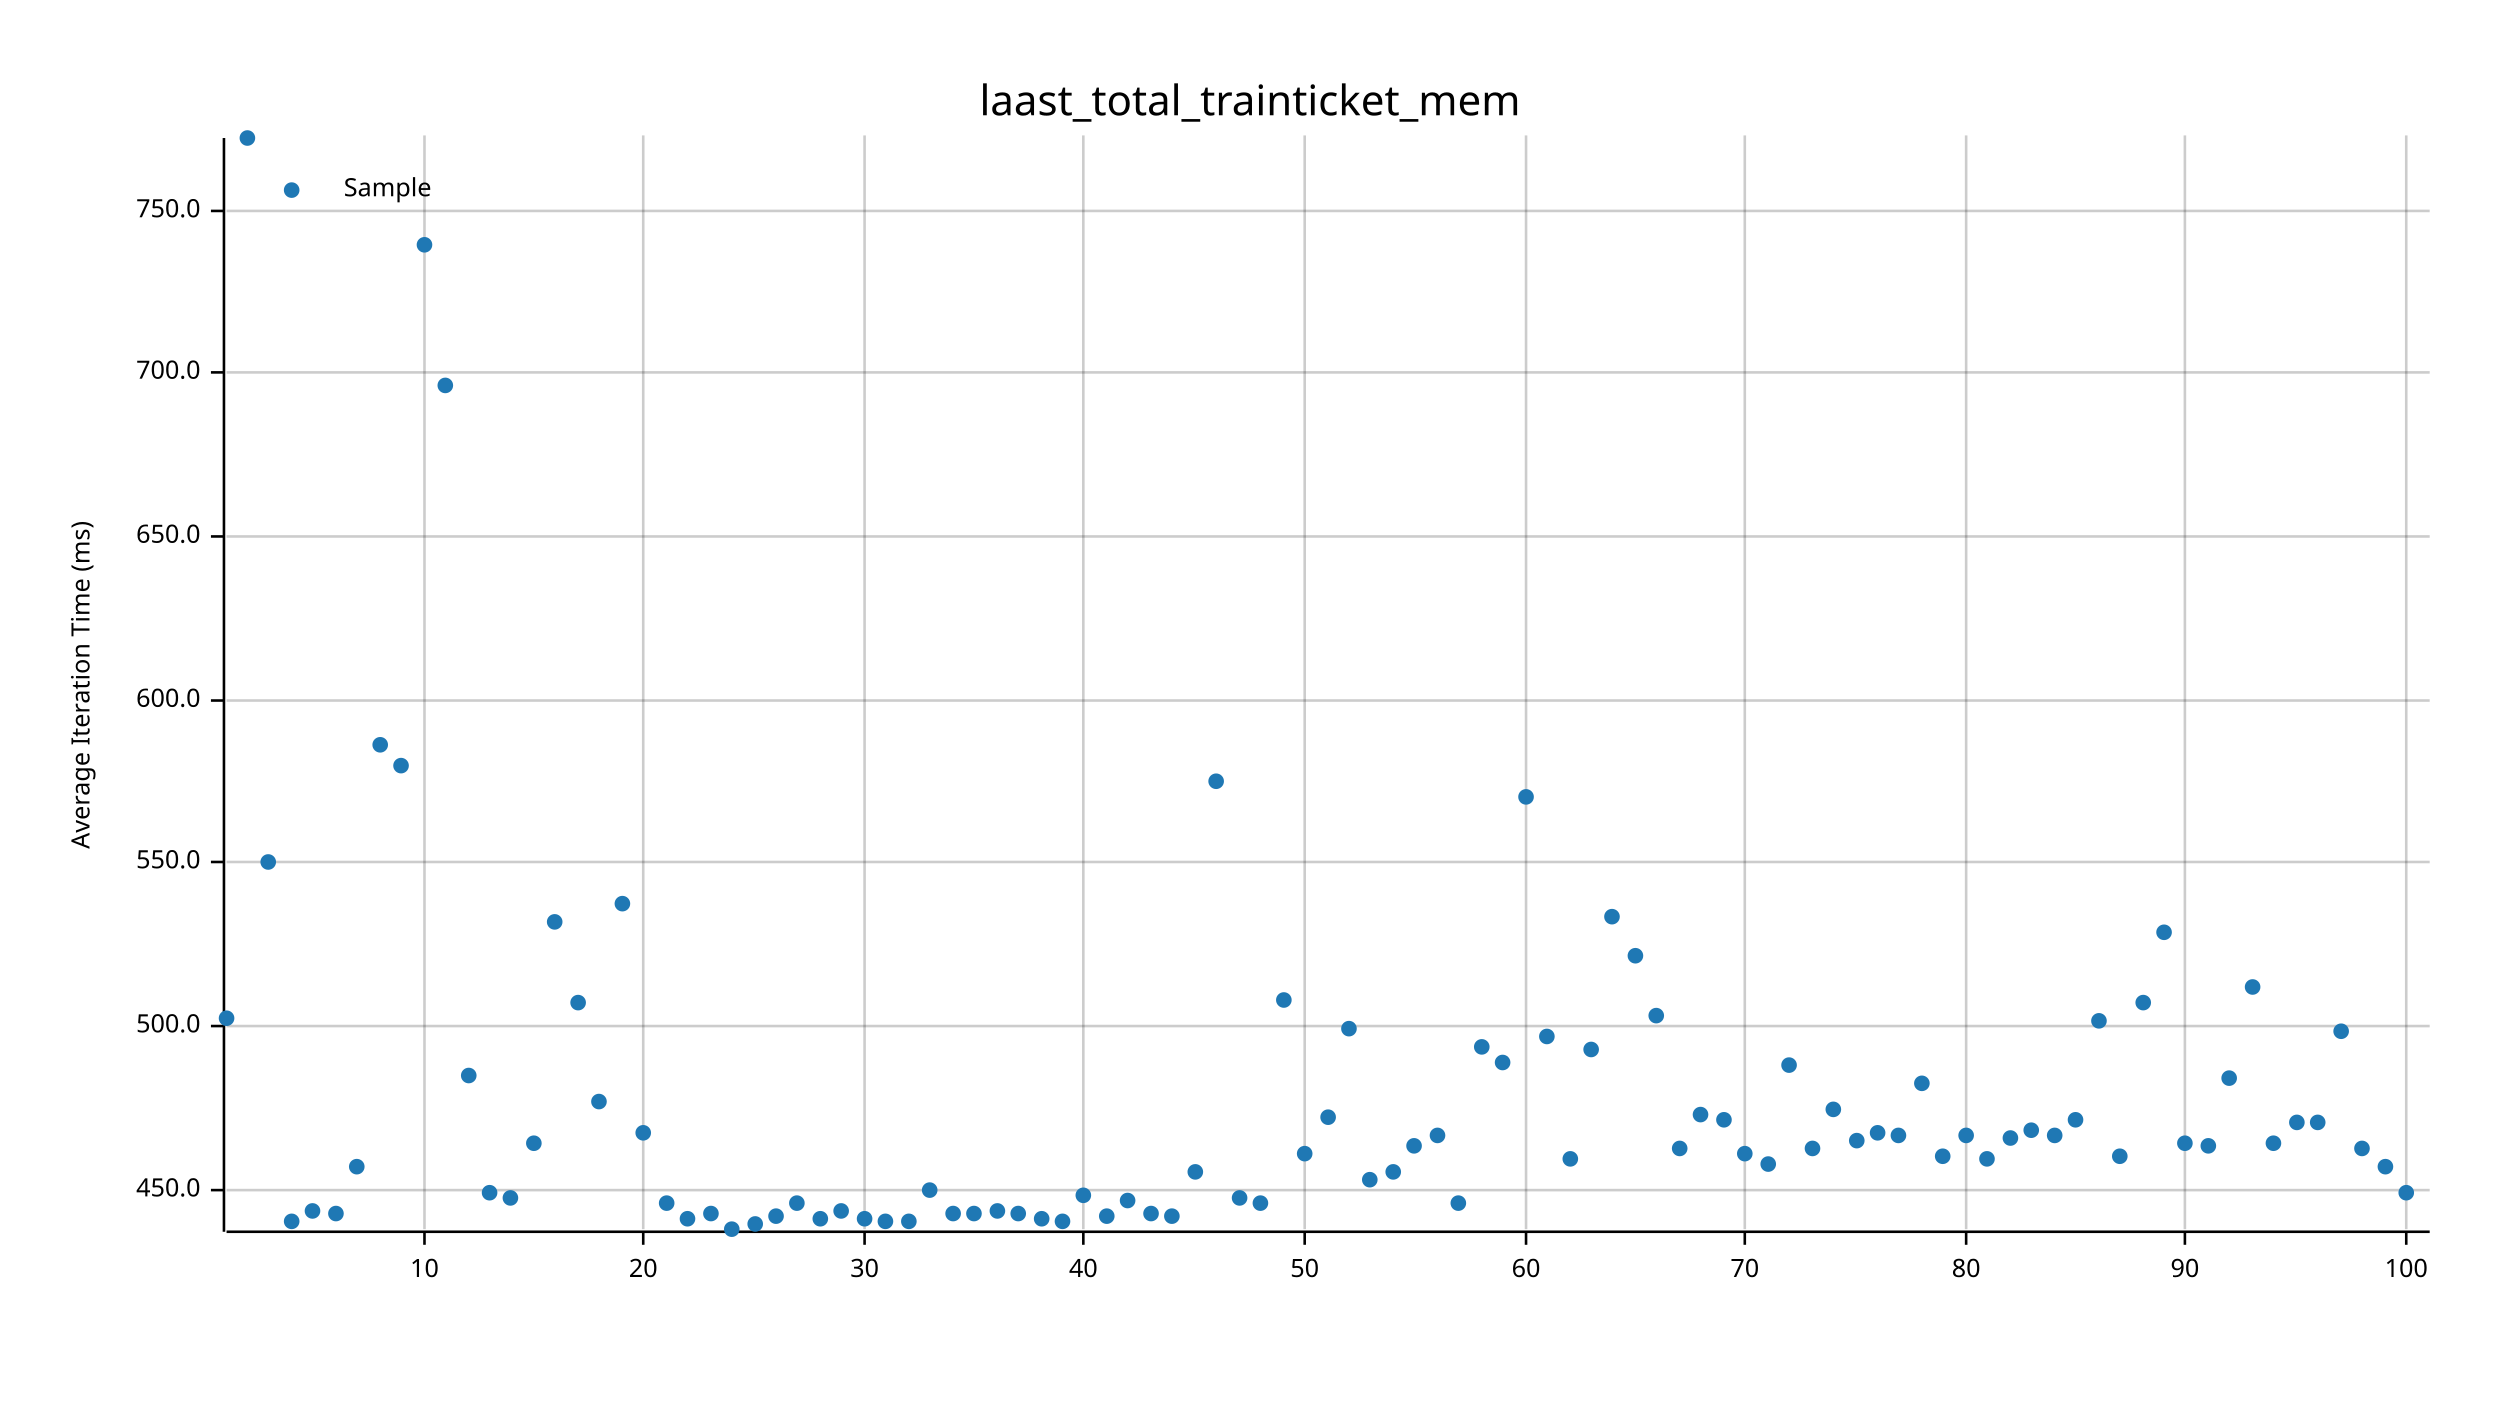
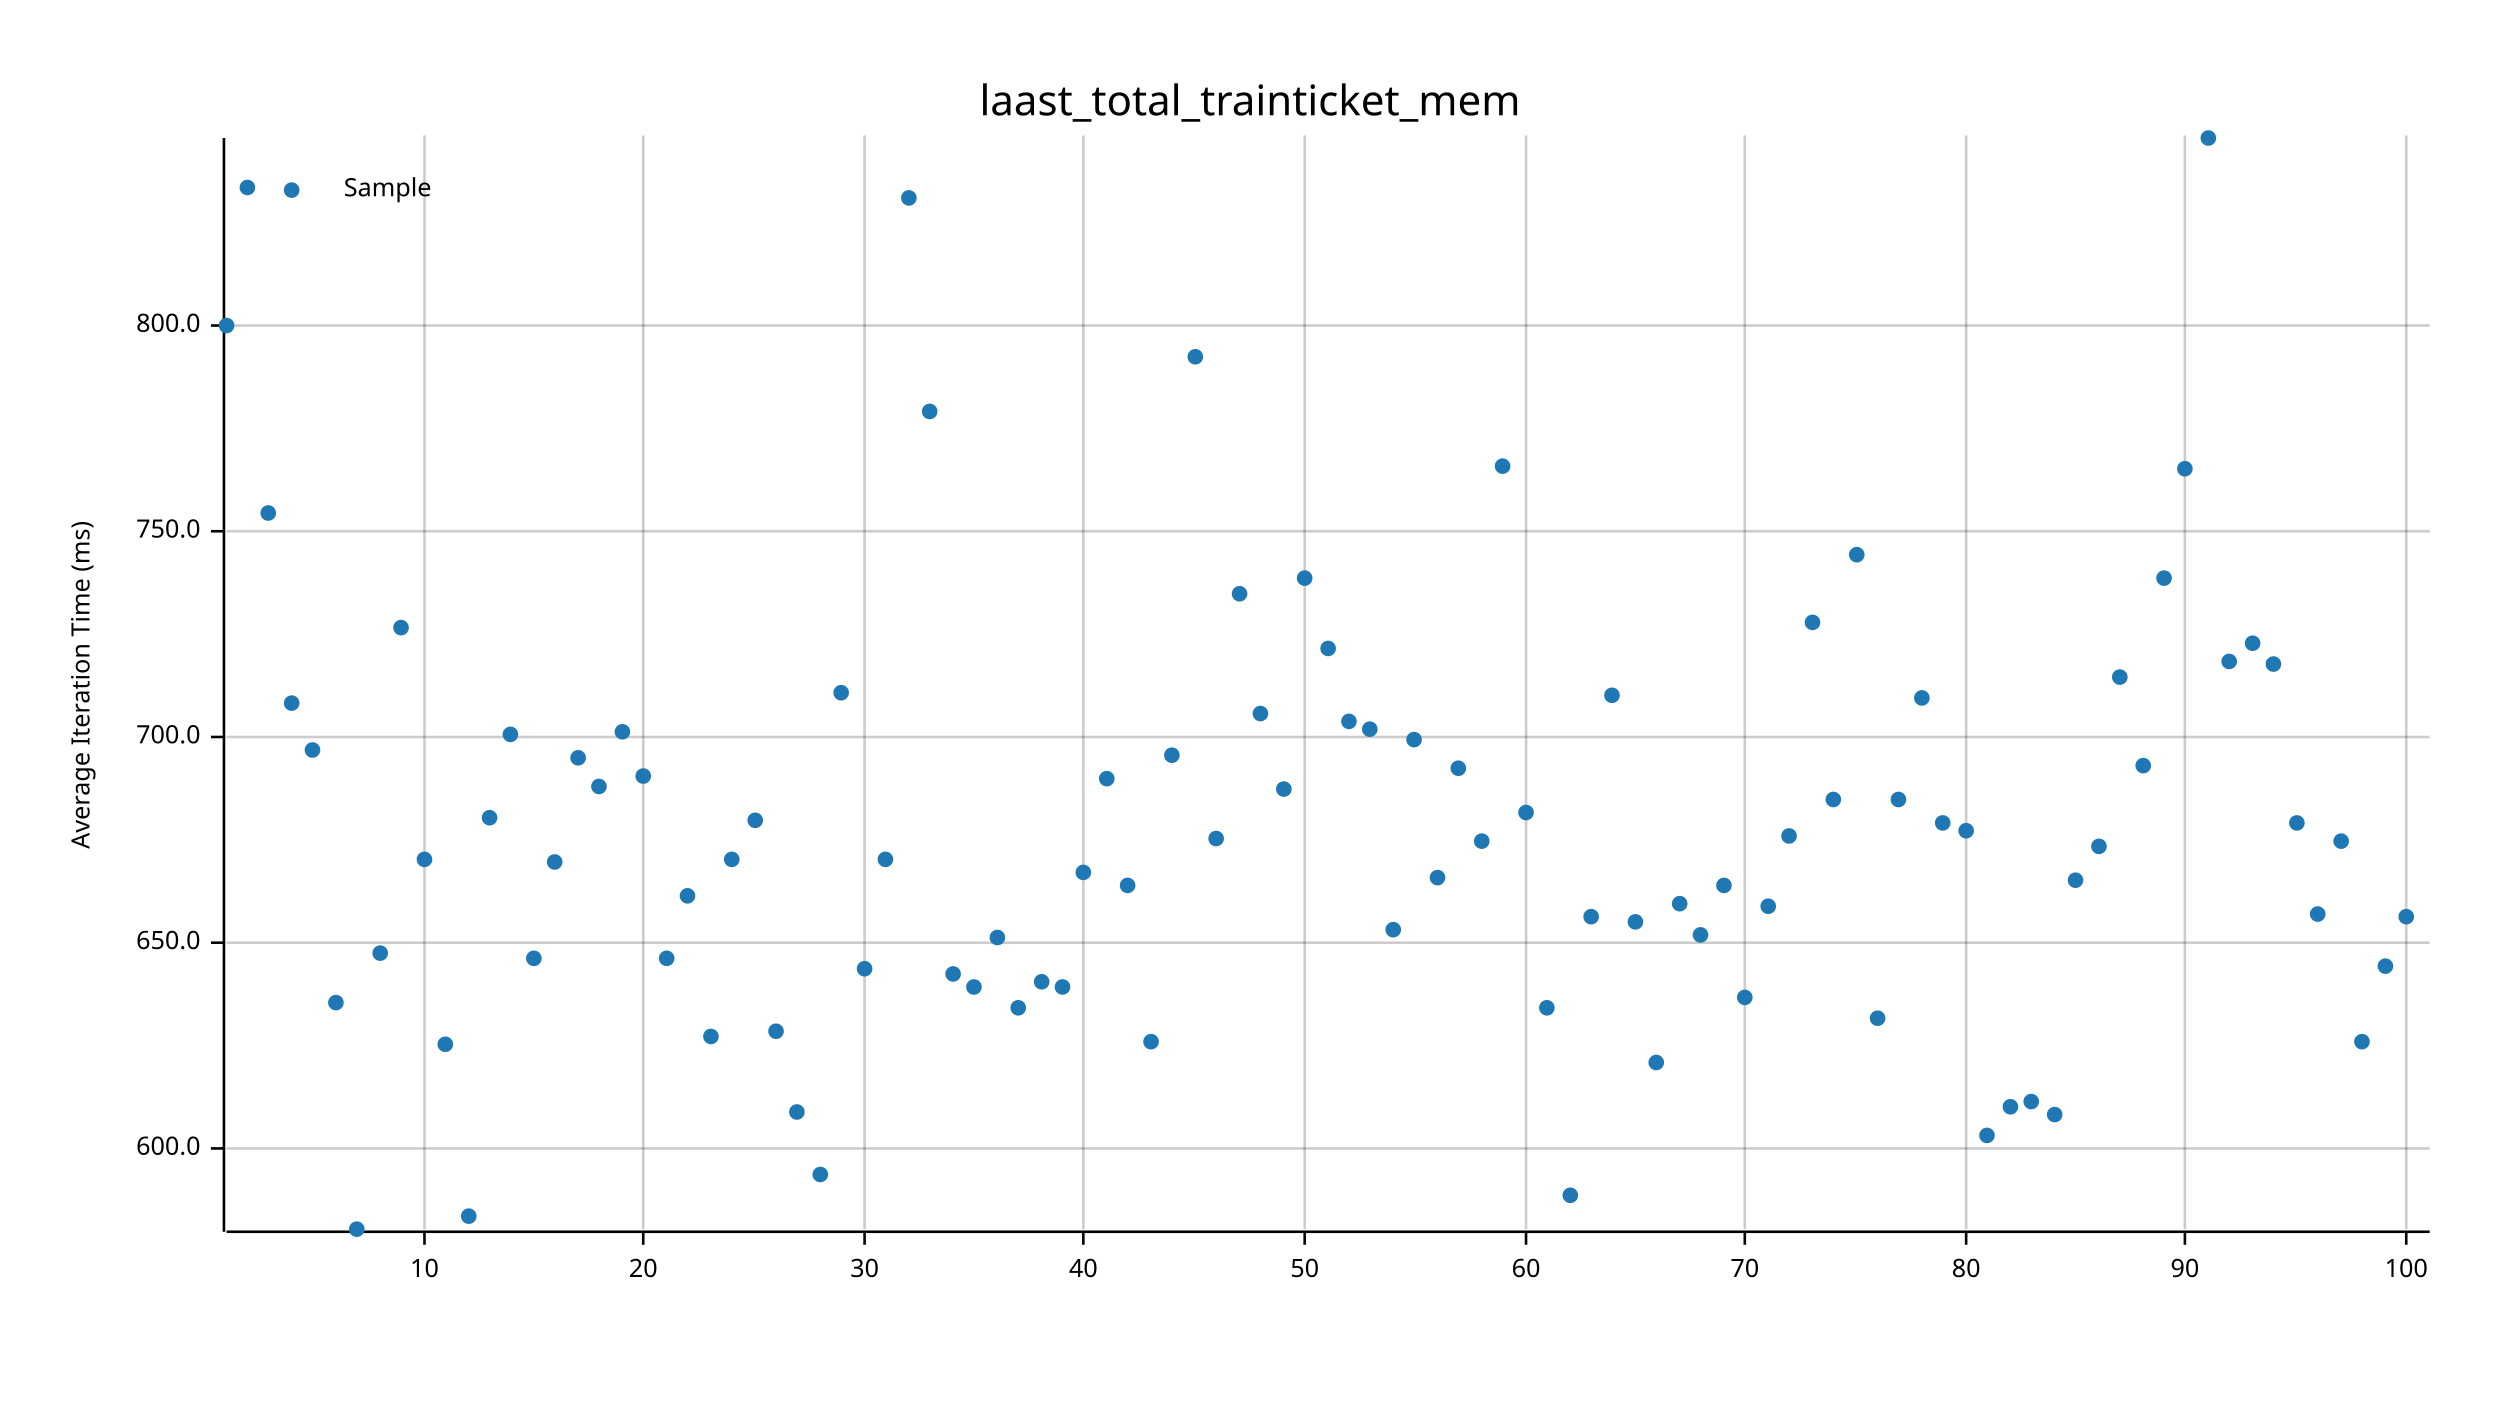
<svg xmlns="http://www.w3.org/2000/svg" width="960" height="540" viewBox="0 0 960 540">
  <text x="480" y="32" dy="0.76em" text-anchor="middle" font-family="sans-serif" font-size="16.129" opacity="1" fill="#000000">
laast_total_trainticket_mem
</text>
  <text x="27" y="263" dy="0.76em" text-anchor="middle" font-family="sans-serif" font-size="9.677" opacity="1" fill="#000000" transform="rotate(270, 27, 263)">
Average Iteration Time (ms)
</text>
  <line opacity="0.2" stroke="#000000" stroke-width="1" x1="163" y1="472" x2="163" y2="52" />
  <line opacity="0.2" stroke="#000000" stroke-width="1" x1="247" y1="472" x2="247" y2="52" />
  <line opacity="0.2" stroke="#000000" stroke-width="1" x1="332" y1="472" x2="332" y2="52" />
  <line opacity="0.2" stroke="#000000" stroke-width="1" x1="416" y1="472" x2="416" y2="52" />
  <line opacity="0.2" stroke="#000000" stroke-width="1" x1="501" y1="472" x2="501" y2="52" />
  <line opacity="0.2" stroke="#000000" stroke-width="1" x1="586" y1="472" x2="586" y2="52" />
  <line opacity="0.2" stroke="#000000" stroke-width="1" x1="670" y1="472" x2="670" y2="52" />
  <line opacity="0.2" stroke="#000000" stroke-width="1" x1="755" y1="472" x2="755" y2="52" />
  <line opacity="0.2" stroke="#000000" stroke-width="1" x1="839" y1="472" x2="839" y2="52" />
  <line opacity="0.2" stroke="#000000" stroke-width="1" x1="924" y1="472" x2="924" y2="52" />
-   <line opacity="0.2" stroke="#000000" stroke-width="1" x1="87" y1="457" x2="933" y2="457" />
-   <line opacity="0.2" stroke="#000000" stroke-width="1" x1="87" y1="394" x2="933" y2="394" />
-   <line opacity="0.2" stroke="#000000" stroke-width="1" x1="87" y1="331" x2="933" y2="331" />
-   <line opacity="0.2" stroke="#000000" stroke-width="1" x1="87" y1="269" x2="933" y2="269" />
-   <line opacity="0.2" stroke="#000000" stroke-width="1" x1="87" y1="206" x2="933" y2="206" />
-   <line opacity="0.2" stroke="#000000" stroke-width="1" x1="87" y1="143" x2="933" y2="143" />
-   <line opacity="0.2" stroke="#000000" stroke-width="1" x1="87" y1="81" x2="933" y2="81" />
+   <line opacity="0.2" stroke="#000000" stroke-width="1" x1="87" y1="441" x2="933" y2="441" />
+   <line opacity="0.2" stroke="#000000" stroke-width="1" x1="87" y1="362" x2="933" y2="362" />
+   <line opacity="0.2" stroke="#000000" stroke-width="1" x1="87" y1="283" x2="933" y2="283" />
+   <line opacity="0.2" stroke="#000000" stroke-width="1" x1="87" y1="204" x2="933" y2="204" />
+   <line opacity="0.2" stroke="#000000" stroke-width="1" x1="87" y1="125" x2="933" y2="125" />
  <polyline fill="none" opacity="1" stroke="#000000" stroke-width="1" points="86,53 86,473 " />
-   <text x="77" y="457" dy="0.5ex" text-anchor="end" font-family="sans-serif" font-size="9.677" opacity="1" fill="#000000">
- 450.0
- </text>
-   <polyline fill="none" opacity="1" stroke="#000000" stroke-width="1" points="81,457 86,457 " />
-   <text x="77" y="394" dy="0.5ex" text-anchor="end" font-family="sans-serif" font-size="9.677" opacity="1" fill="#000000">
- 500.0
- </text>
-   <polyline fill="none" opacity="1" stroke="#000000" stroke-width="1" points="81,394 86,394 " />
-   <text x="77" y="331" dy="0.5ex" text-anchor="end" font-family="sans-serif" font-size="9.677" opacity="1" fill="#000000">
- 550.0
- </text>
-   <polyline fill="none" opacity="1" stroke="#000000" stroke-width="1" points="81,331 86,331 " />
-   <text x="77" y="269" dy="0.5ex" text-anchor="end" font-family="sans-serif" font-size="9.677" opacity="1" fill="#000000">
+   <text x="77" y="441" dy="0.5ex" text-anchor="end" font-family="sans-serif" font-size="9.677" opacity="1" fill="#000000">
600.0
</text>
-   <polyline fill="none" opacity="1" stroke="#000000" stroke-width="1" points="81,269 86,269 " />
-   <text x="77" y="206" dy="0.5ex" text-anchor="end" font-family="sans-serif" font-size="9.677" opacity="1" fill="#000000">
+   <polyline fill="none" opacity="1" stroke="#000000" stroke-width="1" points="81,441 86,441 " />
+   <text x="77" y="362" dy="0.5ex" text-anchor="end" font-family="sans-serif" font-size="9.677" opacity="1" fill="#000000">
650.0
</text>
-   <polyline fill="none" opacity="1" stroke="#000000" stroke-width="1" points="81,206 86,206 " />
-   <text x="77" y="143" dy="0.5ex" text-anchor="end" font-family="sans-serif" font-size="9.677" opacity="1" fill="#000000">
+   <polyline fill="none" opacity="1" stroke="#000000" stroke-width="1" points="81,362 86,362 " />
+   <text x="77" y="283" dy="0.5ex" text-anchor="end" font-family="sans-serif" font-size="9.677" opacity="1" fill="#000000">
700.0
</text>
-   <polyline fill="none" opacity="1" stroke="#000000" stroke-width="1" points="81,143 86,143 " />
-   <text x="77" y="81" dy="0.5ex" text-anchor="end" font-family="sans-serif" font-size="9.677" opacity="1" fill="#000000">
+   <polyline fill="none" opacity="1" stroke="#000000" stroke-width="1" points="81,283 86,283 " />
+   <text x="77" y="204" dy="0.5ex" text-anchor="end" font-family="sans-serif" font-size="9.677" opacity="1" fill="#000000">
750.0
</text>
-   <polyline fill="none" opacity="1" stroke="#000000" stroke-width="1" points="81,81 86,81 " />
+   <polyline fill="none" opacity="1" stroke="#000000" stroke-width="1" points="81,204 86,204 " />
+   <text x="77" y="125" dy="0.5ex" text-anchor="end" font-family="sans-serif" font-size="9.677" opacity="1" fill="#000000">
+ 800.0
+ </text>
+   <polyline fill="none" opacity="1" stroke="#000000" stroke-width="1" points="81,125 86,125 " />
  <polyline fill="none" opacity="1" stroke="#000000" stroke-width="1" points="87,473 933,473 " />
  <text x="163" y="483" dy="0.76em" text-anchor="middle" font-family="sans-serif" font-size="9.677" opacity="1" fill="#000000">
10
</text>
  <polyline fill="none" opacity="1" stroke="#000000" stroke-width="1" points="163,473 163,478 " />
  <text x="247" y="483" dy="0.76em" text-anchor="middle" font-family="sans-serif" font-size="9.677" opacity="1" fill="#000000">
20
</text>
  <polyline fill="none" opacity="1" stroke="#000000" stroke-width="1" points="247,473 247,478 " />
  <text x="332" y="483" dy="0.76em" text-anchor="middle" font-family="sans-serif" font-size="9.677" opacity="1" fill="#000000">
30
</text>
  <polyline fill="none" opacity="1" stroke="#000000" stroke-width="1" points="332,473 332,478 " />
  <text x="416" y="483" dy="0.76em" text-anchor="middle" font-family="sans-serif" font-size="9.677" opacity="1" fill="#000000">
40
</text>
  <polyline fill="none" opacity="1" stroke="#000000" stroke-width="1" points="416,473 416,478 " />
  <text x="501" y="483" dy="0.76em" text-anchor="middle" font-family="sans-serif" font-size="9.677" opacity="1" fill="#000000">
50
</text>
  <polyline fill="none" opacity="1" stroke="#000000" stroke-width="1" points="501,473 501,478 " />
  <text x="586" y="483" dy="0.76em" text-anchor="middle" font-family="sans-serif" font-size="9.677" opacity="1" fill="#000000">
60
</text>
  <polyline fill="none" opacity="1" stroke="#000000" stroke-width="1" points="586,473 586,478 " />
  <text x="670" y="483" dy="0.76em" text-anchor="middle" font-family="sans-serif" font-size="9.677" opacity="1" fill="#000000">
70
</text>
  <polyline fill="none" opacity="1" stroke="#000000" stroke-width="1" points="670,473 670,478 " />
  <text x="755" y="483" dy="0.76em" text-anchor="middle" font-family="sans-serif" font-size="9.677" opacity="1" fill="#000000">
80
</text>
  <polyline fill="none" opacity="1" stroke="#000000" stroke-width="1" points="755,473 755,478 " />
  <text x="839" y="483" dy="0.76em" text-anchor="middle" font-family="sans-serif" font-size="9.677" opacity="1" fill="#000000">
90
</text>
  <polyline fill="none" opacity="1" stroke="#000000" stroke-width="1" points="839,473 839,478 " />
  <text x="924" y="483" dy="0.76em" text-anchor="middle" font-family="sans-serif" font-size="9.677" opacity="1" fill="#000000">
100
</text>
  <polyline fill="none" opacity="1" stroke="#000000" stroke-width="1" points="924,473 924,478 " />
-   <circle cx="87" cy="391" r="3" opacity="1" fill="#1F78B4" stroke="none" stroke-width="1" />
-   <circle cx="95" cy="53" r="3" opacity="1" fill="#1F78B4" stroke="none" stroke-width="1" />
-   <circle cx="103" cy="331" r="3" opacity="1" fill="#1F78B4" stroke="none" stroke-width="1" />
-   <circle cx="112" cy="469" r="3" opacity="1" fill="#1F78B4" stroke="none" stroke-width="1" />
-   <circle cx="120" cy="465" r="3" opacity="1" fill="#1F78B4" stroke="none" stroke-width="1" />
-   <circle cx="129" cy="466" r="3" opacity="1" fill="#1F78B4" stroke="none" stroke-width="1" />
-   <circle cx="137" cy="448" r="3" opacity="1" fill="#1F78B4" stroke="none" stroke-width="1" />
-   <circle cx="146" cy="286" r="3" opacity="1" fill="#1F78B4" stroke="none" stroke-width="1" />
-   <circle cx="154" cy="294" r="3" opacity="1" fill="#1F78B4" stroke="none" stroke-width="1" />
-   <circle cx="163" cy="94" r="3" opacity="1" fill="#1F78B4" stroke="none" stroke-width="1" />
-   <circle cx="171" cy="148" r="3" opacity="1" fill="#1F78B4" stroke="none" stroke-width="1" />
-   <circle cx="180" cy="413" r="3" opacity="1" fill="#1F78B4" stroke="none" stroke-width="1" />
-   <circle cx="188" cy="458" r="3" opacity="1" fill="#1F78B4" stroke="none" stroke-width="1" />
-   <circle cx="196" cy="460" r="3" opacity="1" fill="#1F78B4" stroke="none" stroke-width="1" />
-   <circle cx="205" cy="439" r="3" opacity="1" fill="#1F78B4" stroke="none" stroke-width="1" />
-   <circle cx="213" cy="354" r="3" opacity="1" fill="#1F78B4" stroke="none" stroke-width="1" />
-   <circle cx="222" cy="385" r="3" opacity="1" fill="#1F78B4" stroke="none" stroke-width="1" />
-   <circle cx="230" cy="423" r="3" opacity="1" fill="#1F78B4" stroke="none" stroke-width="1" />
-   <circle cx="239" cy="347" r="3" opacity="1" fill="#1F78B4" stroke="none" stroke-width="1" />
-   <circle cx="247" cy="435" r="3" opacity="1" fill="#1F78B4" stroke="none" stroke-width="1" />
-   <circle cx="256" cy="462" r="3" opacity="1" fill="#1F78B4" stroke="none" stroke-width="1" />
-   <circle cx="264" cy="468" r="3" opacity="1" fill="#1F78B4" stroke="none" stroke-width="1" />
-   <circle cx="273" cy="466" r="3" opacity="1" fill="#1F78B4" stroke="none" stroke-width="1" />
-   <circle cx="281" cy="472" r="3" opacity="1" fill="#1F78B4" stroke="none" stroke-width="1" />
-   <circle cx="290" cy="470" r="3" opacity="1" fill="#1F78B4" stroke="none" stroke-width="1" />
-   <circle cx="298" cy="467" r="3" opacity="1" fill="#1F78B4" stroke="none" stroke-width="1" />
-   <circle cx="306" cy="462" r="3" opacity="1" fill="#1F78B4" stroke="none" stroke-width="1" />
-   <circle cx="315" cy="468" r="3" opacity="1" fill="#1F78B4" stroke="none" stroke-width="1" />
-   <circle cx="323" cy="465" r="3" opacity="1" fill="#1F78B4" stroke="none" stroke-width="1" />
-   <circle cx="332" cy="468" r="3" opacity="1" fill="#1F78B4" stroke="none" stroke-width="1" />
-   <circle cx="340" cy="469" r="3" opacity="1" fill="#1F78B4" stroke="none" stroke-width="1" />
-   <circle cx="349" cy="469" r="3" opacity="1" fill="#1F78B4" stroke="none" stroke-width="1" />
-   <circle cx="357" cy="457" r="3" opacity="1" fill="#1F78B4" stroke="none" stroke-width="1" />
-   <circle cx="366" cy="466" r="3" opacity="1" fill="#1F78B4" stroke="none" stroke-width="1" />
-   <circle cx="374" cy="466" r="3" opacity="1" fill="#1F78B4" stroke="none" stroke-width="1" />
-   <circle cx="383" cy="465" r="3" opacity="1" fill="#1F78B4" stroke="none" stroke-width="1" />
-   <circle cx="391" cy="466" r="3" opacity="1" fill="#1F78B4" stroke="none" stroke-width="1" />
-   <circle cx="400" cy="468" r="3" opacity="1" fill="#1F78B4" stroke="none" stroke-width="1" />
-   <circle cx="408" cy="469" r="3" opacity="1" fill="#1F78B4" stroke="none" stroke-width="1" />
-   <circle cx="416" cy="459" r="3" opacity="1" fill="#1F78B4" stroke="none" stroke-width="1" />
-   <circle cx="425" cy="467" r="3" opacity="1" fill="#1F78B4" stroke="none" stroke-width="1" />
-   <circle cx="433" cy="461" r="3" opacity="1" fill="#1F78B4" stroke="none" stroke-width="1" />
-   <circle cx="442" cy="466" r="3" opacity="1" fill="#1F78B4" stroke="none" stroke-width="1" />
-   <circle cx="450" cy="467" r="3" opacity="1" fill="#1F78B4" stroke="none" stroke-width="1" />
-   <circle cx="459" cy="450" r="3" opacity="1" fill="#1F78B4" stroke="none" stroke-width="1" />
-   <circle cx="467" cy="300" r="3" opacity="1" fill="#1F78B4" stroke="none" stroke-width="1" />
-   <circle cx="476" cy="460" r="3" opacity="1" fill="#1F78B4" stroke="none" stroke-width="1" />
-   <circle cx="484" cy="462" r="3" opacity="1" fill="#1F78B4" stroke="none" stroke-width="1" />
-   <circle cx="493" cy="384" r="3" opacity="1" fill="#1F78B4" stroke="none" stroke-width="1" />
-   <circle cx="501" cy="443" r="3" opacity="1" fill="#1F78B4" stroke="none" stroke-width="1" />
-   <circle cx="510" cy="429" r="3" opacity="1" fill="#1F78B4" stroke="none" stroke-width="1" />
-   <circle cx="518" cy="395" r="3" opacity="1" fill="#1F78B4" stroke="none" stroke-width="1" />
-   <circle cx="526" cy="453" r="3" opacity="1" fill="#1F78B4" stroke="none" stroke-width="1" />
-   <circle cx="535" cy="450" r="3" opacity="1" fill="#1F78B4" stroke="none" stroke-width="1" />
-   <circle cx="543" cy="440" r="3" opacity="1" fill="#1F78B4" stroke="none" stroke-width="1" />
-   <circle cx="552" cy="436" r="3" opacity="1" fill="#1F78B4" stroke="none" stroke-width="1" />
-   <circle cx="560" cy="462" r="3" opacity="1" fill="#1F78B4" stroke="none" stroke-width="1" />
-   <circle cx="569" cy="402" r="3" opacity="1" fill="#1F78B4" stroke="none" stroke-width="1" />
-   <circle cx="577" cy="408" r="3" opacity="1" fill="#1F78B4" stroke="none" stroke-width="1" />
-   <circle cx="586" cy="306" r="3" opacity="1" fill="#1F78B4" stroke="none" stroke-width="1" />
-   <circle cx="594" cy="398" r="3" opacity="1" fill="#1F78B4" stroke="none" stroke-width="1" />
-   <circle cx="603" cy="445" r="3" opacity="1" fill="#1F78B4" stroke="none" stroke-width="1" />
-   <circle cx="611" cy="403" r="3" opacity="1" fill="#1F78B4" stroke="none" stroke-width="1" />
-   <circle cx="619" cy="352" r="3" opacity="1" fill="#1F78B4" stroke="none" stroke-width="1" />
-   <circle cx="628" cy="367" r="3" opacity="1" fill="#1F78B4" stroke="none" stroke-width="1" />
-   <circle cx="636" cy="390" r="3" opacity="1" fill="#1F78B4" stroke="none" stroke-width="1" />
-   <circle cx="645" cy="441" r="3" opacity="1" fill="#1F78B4" stroke="none" stroke-width="1" />
-   <circle cx="653" cy="428" r="3" opacity="1" fill="#1F78B4" stroke="none" stroke-width="1" />
-   <circle cx="662" cy="430" r="3" opacity="1" fill="#1F78B4" stroke="none" stroke-width="1" />
-   <circle cx="670" cy="443" r="3" opacity="1" fill="#1F78B4" stroke="none" stroke-width="1" />
-   <circle cx="679" cy="447" r="3" opacity="1" fill="#1F78B4" stroke="none" stroke-width="1" />
-   <circle cx="687" cy="409" r="3" opacity="1" fill="#1F78B4" stroke="none" stroke-width="1" />
-   <circle cx="696" cy="441" r="3" opacity="1" fill="#1F78B4" stroke="none" stroke-width="1" />
-   <circle cx="704" cy="426" r="3" opacity="1" fill="#1F78B4" stroke="none" stroke-width="1" />
-   <circle cx="713" cy="438" r="3" opacity="1" fill="#1F78B4" stroke="none" stroke-width="1" />
-   <circle cx="721" cy="435" r="3" opacity="1" fill="#1F78B4" stroke="none" stroke-width="1" />
-   <circle cx="729" cy="436" r="3" opacity="1" fill="#1F78B4" stroke="none" stroke-width="1" />
-   <circle cx="738" cy="416" r="3" opacity="1" fill="#1F78B4" stroke="none" stroke-width="1" />
-   <circle cx="746" cy="444" r="3" opacity="1" fill="#1F78B4" stroke="none" stroke-width="1" />
-   <circle cx="755" cy="436" r="3" opacity="1" fill="#1F78B4" stroke="none" stroke-width="1" />
-   <circle cx="763" cy="445" r="3" opacity="1" fill="#1F78B4" stroke="none" stroke-width="1" />
-   <circle cx="772" cy="437" r="3" opacity="1" fill="#1F78B4" stroke="none" stroke-width="1" />
-   <circle cx="780" cy="434" r="3" opacity="1" fill="#1F78B4" stroke="none" stroke-width="1" />
-   <circle cx="789" cy="436" r="3" opacity="1" fill="#1F78B4" stroke="none" stroke-width="1" />
-   <circle cx="797" cy="430" r="3" opacity="1" fill="#1F78B4" stroke="none" stroke-width="1" />
-   <circle cx="806" cy="392" r="3" opacity="1" fill="#1F78B4" stroke="none" stroke-width="1" />
-   <circle cx="814" cy="444" r="3" opacity="1" fill="#1F78B4" stroke="none" stroke-width="1" />
-   <circle cx="823" cy="385" r="3" opacity="1" fill="#1F78B4" stroke="none" stroke-width="1" />
-   <circle cx="831" cy="358" r="3" opacity="1" fill="#1F78B4" stroke="none" stroke-width="1" />
-   <circle cx="839" cy="439" r="3" opacity="1" fill="#1F78B4" stroke="none" stroke-width="1" />
-   <circle cx="848" cy="440" r="3" opacity="1" fill="#1F78B4" stroke="none" stroke-width="1" />
-   <circle cx="856" cy="414" r="3" opacity="1" fill="#1F78B4" stroke="none" stroke-width="1" />
-   <circle cx="865" cy="379" r="3" opacity="1" fill="#1F78B4" stroke="none" stroke-width="1" />
-   <circle cx="873" cy="439" r="3" opacity="1" fill="#1F78B4" stroke="none" stroke-width="1" />
-   <circle cx="882" cy="431" r="3" opacity="1" fill="#1F78B4" stroke="none" stroke-width="1" />
-   <circle cx="890" cy="431" r="3" opacity="1" fill="#1F78B4" stroke="none" stroke-width="1" />
-   <circle cx="899" cy="396" r="3" opacity="1" fill="#1F78B4" stroke="none" stroke-width="1" />
-   <circle cx="907" cy="441" r="3" opacity="1" fill="#1F78B4" stroke="none" stroke-width="1" />
-   <circle cx="916" cy="448" r="3" opacity="1" fill="#1F78B4" stroke="none" stroke-width="1" />
-   <circle cx="924" cy="458" r="3" opacity="1" fill="#1F78B4" stroke="none" stroke-width="1" />
+   <circle cx="87" cy="125" r="3" opacity="1" fill="#1F78B4" stroke="none" stroke-width="1" />
+   <circle cx="95" cy="72" r="3" opacity="1" fill="#1F78B4" stroke="none" stroke-width="1" />
+   <circle cx="103" cy="197" r="3" opacity="1" fill="#1F78B4" stroke="none" stroke-width="1" />
+   <circle cx="112" cy="270" r="3" opacity="1" fill="#1F78B4" stroke="none" stroke-width="1" />
+   <circle cx="120" cy="288" r="3" opacity="1" fill="#1F78B4" stroke="none" stroke-width="1" />
+   <circle cx="129" cy="385" r="3" opacity="1" fill="#1F78B4" stroke="none" stroke-width="1" />
+   <circle cx="137" cy="472" r="3" opacity="1" fill="#1F78B4" stroke="none" stroke-width="1" />
+   <circle cx="146" cy="366" r="3" opacity="1" fill="#1F78B4" stroke="none" stroke-width="1" />
+   <circle cx="154" cy="241" r="3" opacity="1" fill="#1F78B4" stroke="none" stroke-width="1" />
+   <circle cx="163" cy="330" r="3" opacity="1" fill="#1F78B4" stroke="none" stroke-width="1" />
+   <circle cx="171" cy="401" r="3" opacity="1" fill="#1F78B4" stroke="none" stroke-width="1" />
+   <circle cx="180" cy="467" r="3" opacity="1" fill="#1F78B4" stroke="none" stroke-width="1" />
+   <circle cx="188" cy="314" r="3" opacity="1" fill="#1F78B4" stroke="none" stroke-width="1" />
+   <circle cx="196" cy="282" r="3" opacity="1" fill="#1F78B4" stroke="none" stroke-width="1" />
+   <circle cx="205" cy="368" r="3" opacity="1" fill="#1F78B4" stroke="none" stroke-width="1" />
+   <circle cx="213" cy="331" r="3" opacity="1" fill="#1F78B4" stroke="none" stroke-width="1" />
+   <circle cx="222" cy="291" r="3" opacity="1" fill="#1F78B4" stroke="none" stroke-width="1" />
+   <circle cx="230" cy="302" r="3" opacity="1" fill="#1F78B4" stroke="none" stroke-width="1" />
+   <circle cx="239" cy="281" r="3" opacity="1" fill="#1F78B4" stroke="none" stroke-width="1" />
+   <circle cx="247" cy="298" r="3" opacity="1" fill="#1F78B4" stroke="none" stroke-width="1" />
+   <circle cx="256" cy="368" r="3" opacity="1" fill="#1F78B4" stroke="none" stroke-width="1" />
+   <circle cx="264" cy="344" r="3" opacity="1" fill="#1F78B4" stroke="none" stroke-width="1" />
+   <circle cx="273" cy="398" r="3" opacity="1" fill="#1F78B4" stroke="none" stroke-width="1" />
+   <circle cx="281" cy="330" r="3" opacity="1" fill="#1F78B4" stroke="none" stroke-width="1" />
+   <circle cx="290" cy="315" r="3" opacity="1" fill="#1F78B4" stroke="none" stroke-width="1" />
+   <circle cx="298" cy="396" r="3" opacity="1" fill="#1F78B4" stroke="none" stroke-width="1" />
+   <circle cx="306" cy="427" r="3" opacity="1" fill="#1F78B4" stroke="none" stroke-width="1" />
+   <circle cx="315" cy="451" r="3" opacity="1" fill="#1F78B4" stroke="none" stroke-width="1" />
+   <circle cx="323" cy="266" r="3" opacity="1" fill="#1F78B4" stroke="none" stroke-width="1" />
+   <circle cx="332" cy="372" r="3" opacity="1" fill="#1F78B4" stroke="none" stroke-width="1" />
+   <circle cx="340" cy="330" r="3" opacity="1" fill="#1F78B4" stroke="none" stroke-width="1" />
+   <circle cx="349" cy="76" r="3" opacity="1" fill="#1F78B4" stroke="none" stroke-width="1" />
+   <circle cx="357" cy="158" r="3" opacity="1" fill="#1F78B4" stroke="none" stroke-width="1" />
+   <circle cx="366" cy="374" r="3" opacity="1" fill="#1F78B4" stroke="none" stroke-width="1" />
+   <circle cx="374" cy="379" r="3" opacity="1" fill="#1F78B4" stroke="none" stroke-width="1" />
+   <circle cx="383" cy="360" r="3" opacity="1" fill="#1F78B4" stroke="none" stroke-width="1" />
+   <circle cx="391" cy="387" r="3" opacity="1" fill="#1F78B4" stroke="none" stroke-width="1" />
+   <circle cx="400" cy="377" r="3" opacity="1" fill="#1F78B4" stroke="none" stroke-width="1" />
+   <circle cx="408" cy="379" r="3" opacity="1" fill="#1F78B4" stroke="none" stroke-width="1" />
+   <circle cx="416" cy="335" r="3" opacity="1" fill="#1F78B4" stroke="none" stroke-width="1" />
+   <circle cx="425" cy="299" r="3" opacity="1" fill="#1F78B4" stroke="none" stroke-width="1" />
+   <circle cx="433" cy="340" r="3" opacity="1" fill="#1F78B4" stroke="none" stroke-width="1" />
+   <circle cx="442" cy="400" r="3" opacity="1" fill="#1F78B4" stroke="none" stroke-width="1" />
+   <circle cx="450" cy="290" r="3" opacity="1" fill="#1F78B4" stroke="none" stroke-width="1" />
+   <circle cx="459" cy="137" r="3" opacity="1" fill="#1F78B4" stroke="none" stroke-width="1" />
+   <circle cx="467" cy="322" r="3" opacity="1" fill="#1F78B4" stroke="none" stroke-width="1" />
+   <circle cx="476" cy="228" r="3" opacity="1" fill="#1F78B4" stroke="none" stroke-width="1" />
+   <circle cx="484" cy="274" r="3" opacity="1" fill="#1F78B4" stroke="none" stroke-width="1" />
+   <circle cx="493" cy="303" r="3" opacity="1" fill="#1F78B4" stroke="none" stroke-width="1" />
+   <circle cx="501" cy="222" r="3" opacity="1" fill="#1F78B4" stroke="none" stroke-width="1" />
+   <circle cx="510" cy="249" r="3" opacity="1" fill="#1F78B4" stroke="none" stroke-width="1" />
+   <circle cx="518" cy="277" r="3" opacity="1" fill="#1F78B4" stroke="none" stroke-width="1" />
+   <circle cx="526" cy="280" r="3" opacity="1" fill="#1F78B4" stroke="none" stroke-width="1" />
+   <circle cx="535" cy="357" r="3" opacity="1" fill="#1F78B4" stroke="none" stroke-width="1" />
+   <circle cx="543" cy="284" r="3" opacity="1" fill="#1F78B4" stroke="none" stroke-width="1" />
+   <circle cx="552" cy="337" r="3" opacity="1" fill="#1F78B4" stroke="none" stroke-width="1" />
+   <circle cx="560" cy="295" r="3" opacity="1" fill="#1F78B4" stroke="none" stroke-width="1" />
+   <circle cx="569" cy="323" r="3" opacity="1" fill="#1F78B4" stroke="none" stroke-width="1" />
+   <circle cx="577" cy="179" r="3" opacity="1" fill="#1F78B4" stroke="none" stroke-width="1" />
+   <circle cx="586" cy="312" r="3" opacity="1" fill="#1F78B4" stroke="none" stroke-width="1" />
+   <circle cx="594" cy="387" r="3" opacity="1" fill="#1F78B4" stroke="none" stroke-width="1" />
+   <circle cx="603" cy="459" r="3" opacity="1" fill="#1F78B4" stroke="none" stroke-width="1" />
+   <circle cx="611" cy="352" r="3" opacity="1" fill="#1F78B4" stroke="none" stroke-width="1" />
+   <circle cx="619" cy="267" r="3" opacity="1" fill="#1F78B4" stroke="none" stroke-width="1" />
+   <circle cx="628" cy="354" r="3" opacity="1" fill="#1F78B4" stroke="none" stroke-width="1" />
+   <circle cx="636" cy="408" r="3" opacity="1" fill="#1F78B4" stroke="none" stroke-width="1" />
+   <circle cx="645" cy="347" r="3" opacity="1" fill="#1F78B4" stroke="none" stroke-width="1" />
+   <circle cx="653" cy="359" r="3" opacity="1" fill="#1F78B4" stroke="none" stroke-width="1" />
+   <circle cx="662" cy="340" r="3" opacity="1" fill="#1F78B4" stroke="none" stroke-width="1" />
+   <circle cx="670" cy="383" r="3" opacity="1" fill="#1F78B4" stroke="none" stroke-width="1" />
+   <circle cx="679" cy="348" r="3" opacity="1" fill="#1F78B4" stroke="none" stroke-width="1" />
+   <circle cx="687" cy="321" r="3" opacity="1" fill="#1F78B4" stroke="none" stroke-width="1" />
+   <circle cx="696" cy="239" r="3" opacity="1" fill="#1F78B4" stroke="none" stroke-width="1" />
+   <circle cx="704" cy="307" r="3" opacity="1" fill="#1F78B4" stroke="none" stroke-width="1" />
+   <circle cx="713" cy="213" r="3" opacity="1" fill="#1F78B4" stroke="none" stroke-width="1" />
+   <circle cx="721" cy="391" r="3" opacity="1" fill="#1F78B4" stroke="none" stroke-width="1" />
+   <circle cx="729" cy="307" r="3" opacity="1" fill="#1F78B4" stroke="none" stroke-width="1" />
+   <circle cx="738" cy="268" r="3" opacity="1" fill="#1F78B4" stroke="none" stroke-width="1" />
+   <circle cx="746" cy="316" r="3" opacity="1" fill="#1F78B4" stroke="none" stroke-width="1" />
+   <circle cx="755" cy="319" r="3" opacity="1" fill="#1F78B4" stroke="none" stroke-width="1" />
+   <circle cx="763" cy="436" r="3" opacity="1" fill="#1F78B4" stroke="none" stroke-width="1" />
+   <circle cx="772" cy="425" r="3" opacity="1" fill="#1F78B4" stroke="none" stroke-width="1" />
+   <circle cx="780" cy="423" r="3" opacity="1" fill="#1F78B4" stroke="none" stroke-width="1" />
+   <circle cx="789" cy="428" r="3" opacity="1" fill="#1F78B4" stroke="none" stroke-width="1" />
+   <circle cx="797" cy="338" r="3" opacity="1" fill="#1F78B4" stroke="none" stroke-width="1" />
+   <circle cx="806" cy="325" r="3" opacity="1" fill="#1F78B4" stroke="none" stroke-width="1" />
+   <circle cx="814" cy="260" r="3" opacity="1" fill="#1F78B4" stroke="none" stroke-width="1" />
+   <circle cx="823" cy="294" r="3" opacity="1" fill="#1F78B4" stroke="none" stroke-width="1" />
+   <circle cx="831" cy="222" r="3" opacity="1" fill="#1F78B4" stroke="none" stroke-width="1" />
+   <circle cx="839" cy="180" r="3" opacity="1" fill="#1F78B4" stroke="none" stroke-width="1" />
+   <circle cx="848" cy="53" r="3" opacity="1" fill="#1F78B4" stroke="none" stroke-width="1" />
+   <circle cx="856" cy="254" r="3" opacity="1" fill="#1F78B4" stroke="none" stroke-width="1" />
+   <circle cx="865" cy="247" r="3" opacity="1" fill="#1F78B4" stroke="none" stroke-width="1" />
+   <circle cx="873" cy="255" r="3" opacity="1" fill="#1F78B4" stroke="none" stroke-width="1" />
+   <circle cx="882" cy="316" r="3" opacity="1" fill="#1F78B4" stroke="none" stroke-width="1" />
+   <circle cx="890" cy="351" r="3" opacity="1" fill="#1F78B4" stroke="none" stroke-width="1" />
+   <circle cx="899" cy="323" r="3" opacity="1" fill="#1F78B4" stroke="none" stroke-width="1" />
+   <circle cx="907" cy="400" r="3" opacity="1" fill="#1F78B4" stroke="none" stroke-width="1" />
+   <circle cx="916" cy="371" r="3" opacity="1" fill="#1F78B4" stroke="none" stroke-width="1" />
+   <circle cx="924" cy="352" r="3" opacity="1" fill="#1F78B4" stroke="none" stroke-width="1" />
  <text x="132" y="68" dy="0.76em" text-anchor="start" font-family="sans-serif" font-size="9.677" opacity="1" fill="#000000">
Sample
</text>
  <circle cx="112" cy="73" r="3" opacity="1" fill="#1F78B4" stroke="none" stroke-width="1" />
</svg>
